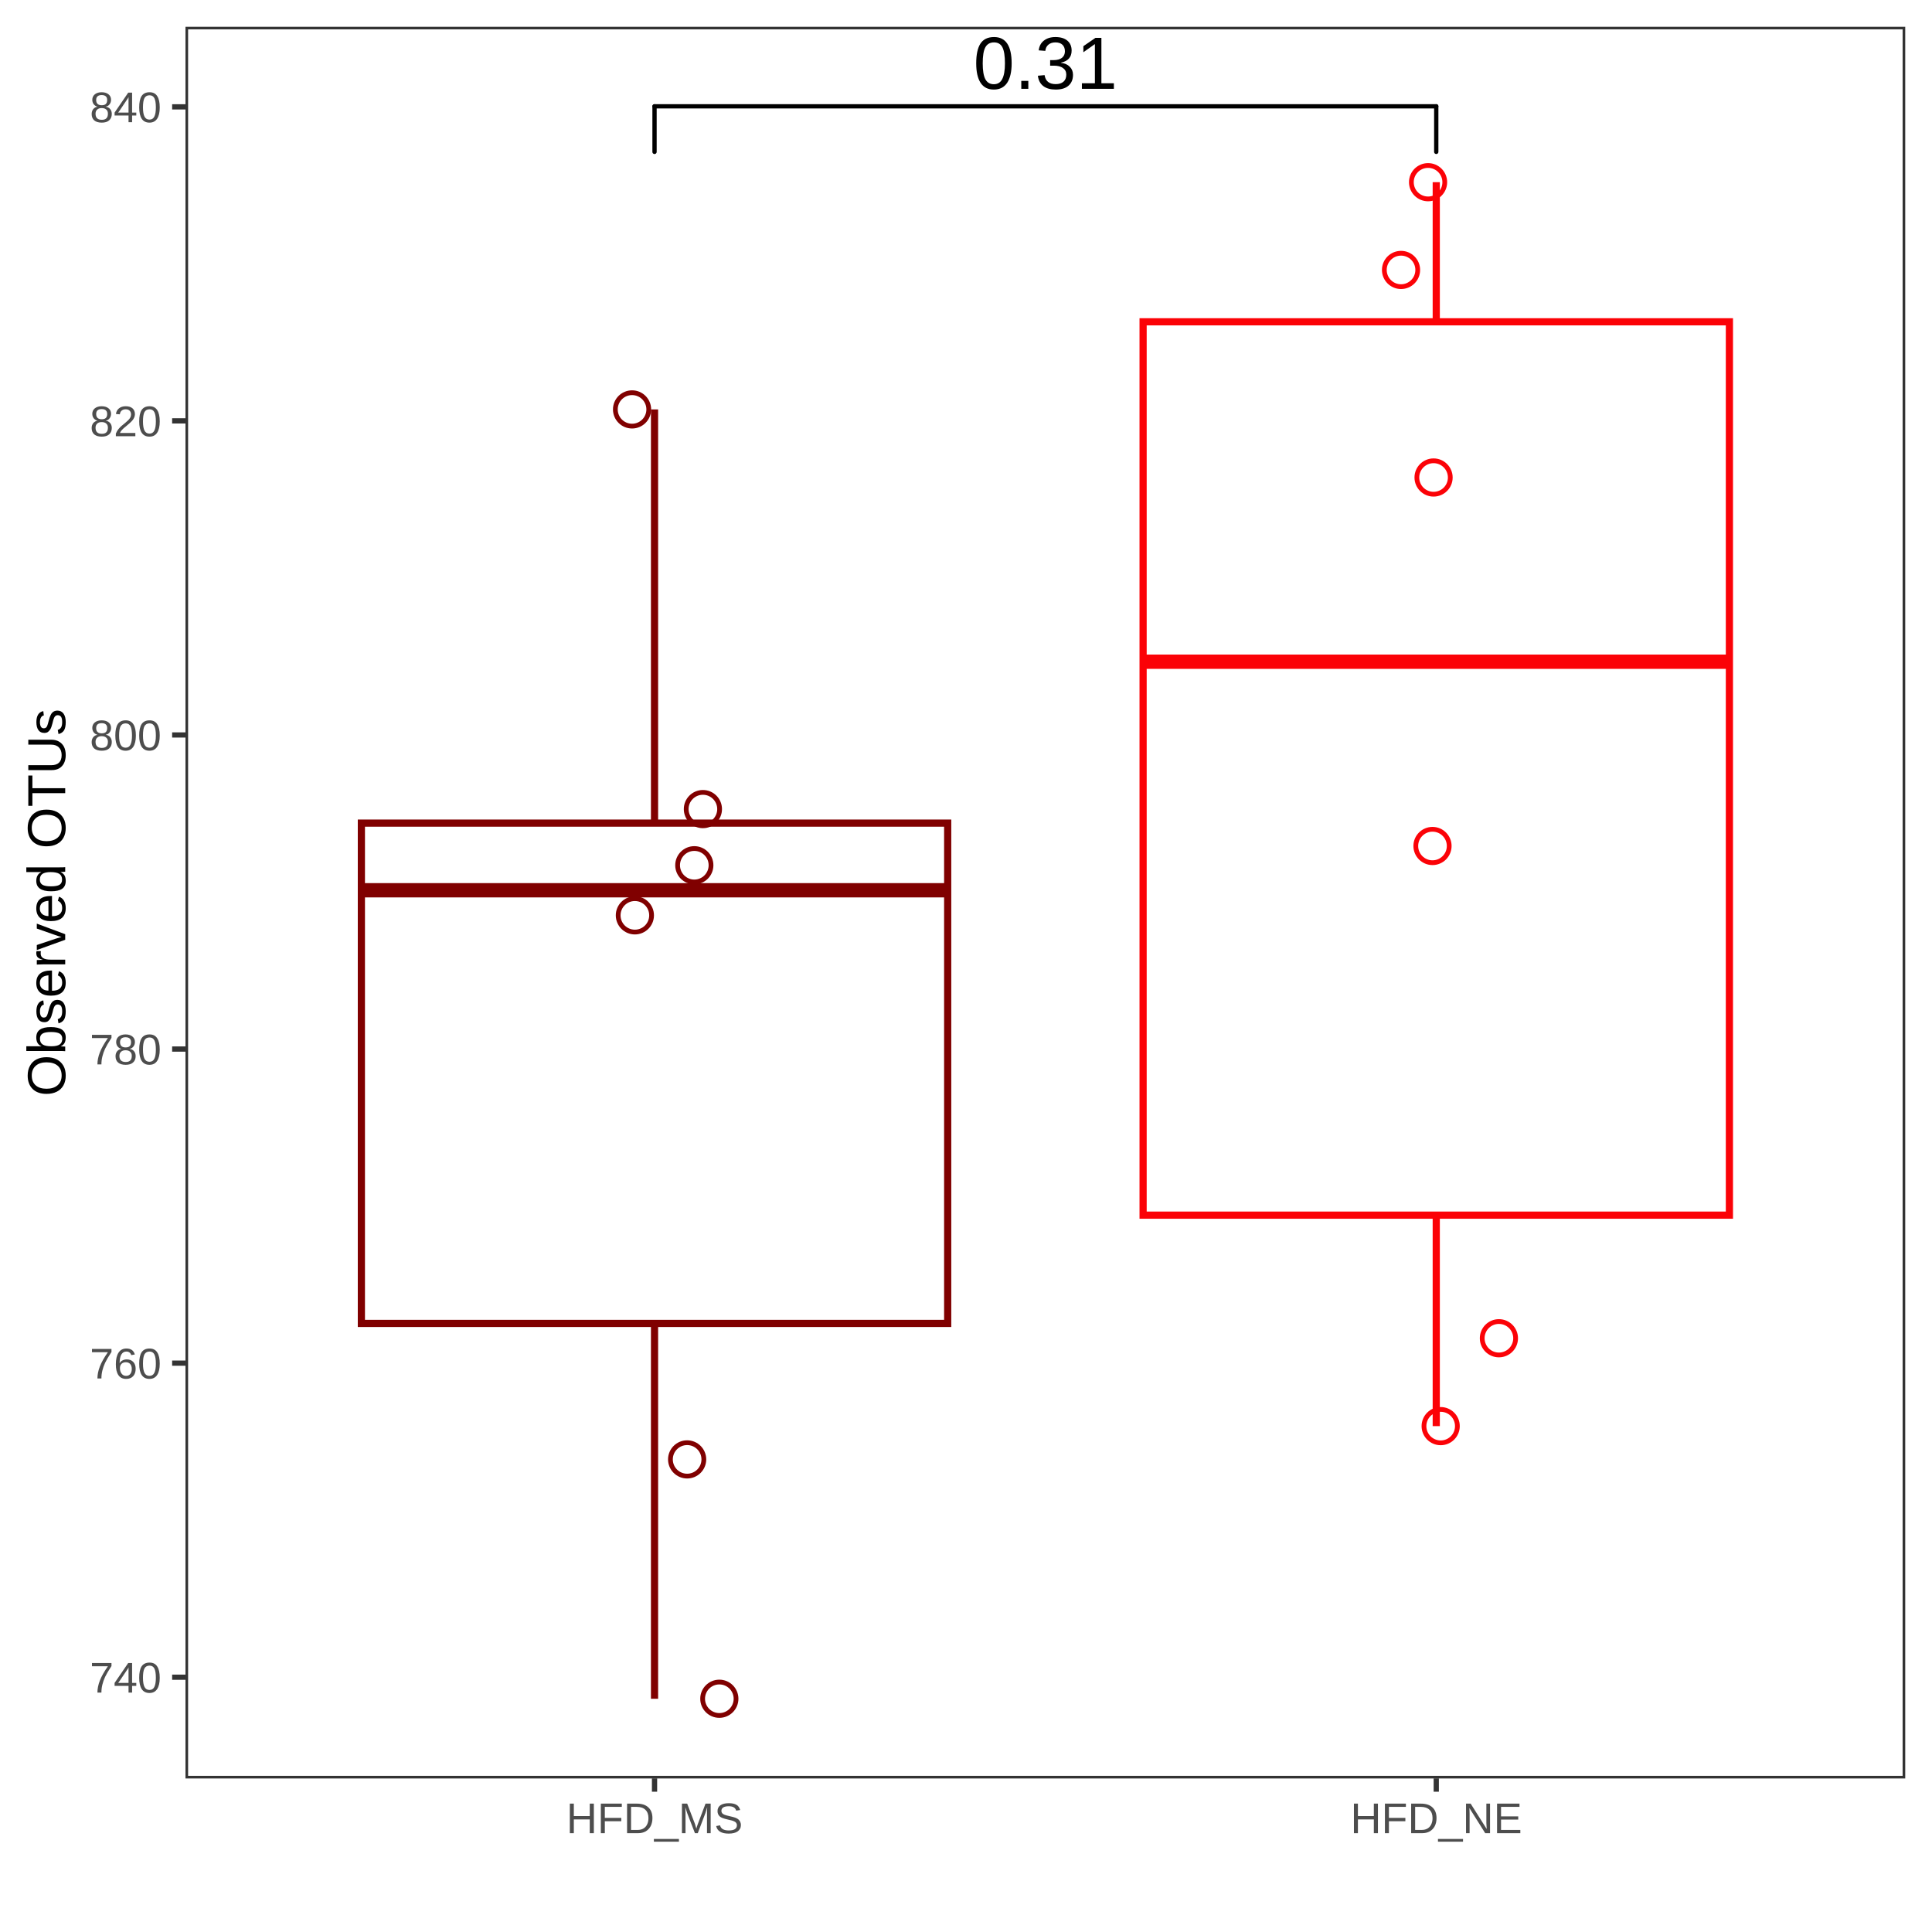
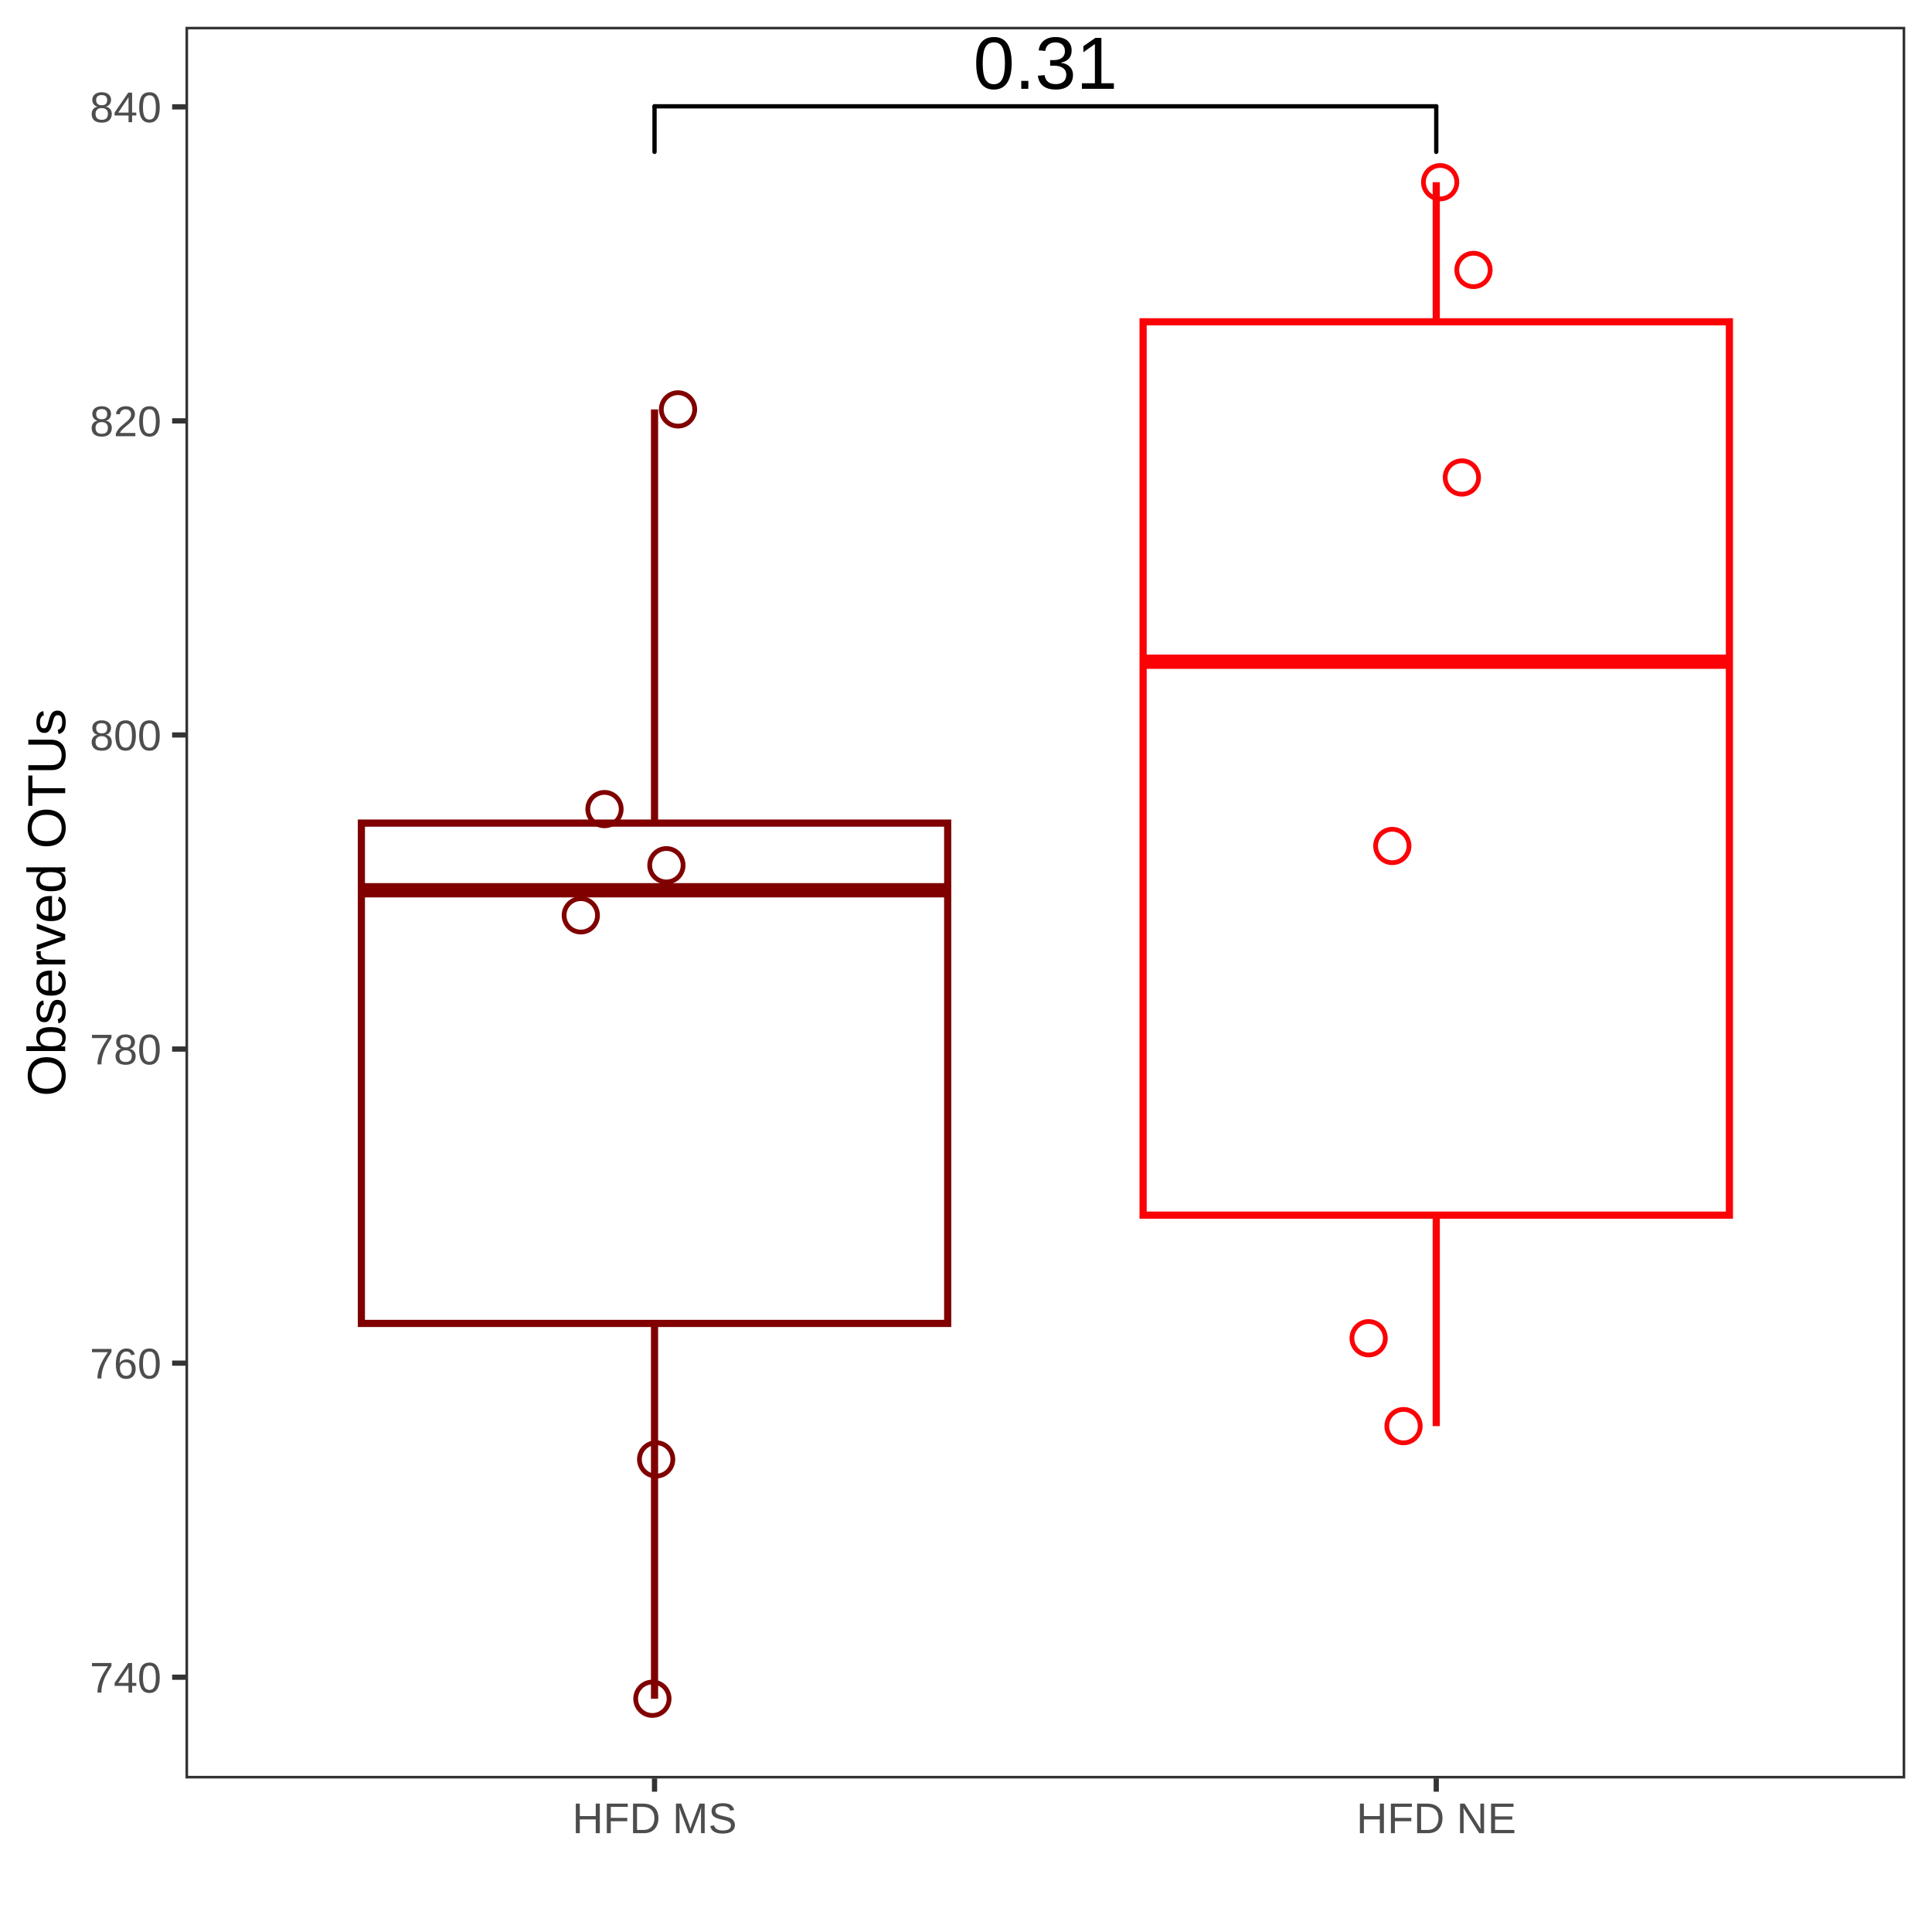
<svg xmlns="http://www.w3.org/2000/svg" class="svglite" width="288.00pt" height="288.00pt" viewBox="0 0 288.00 288.00">
  <defs>
    <style type="text/css">
    .svglite line, .svglite polyline, .svglite polygon, .svglite path, .svglite rect, .svglite circle {
      fill: none;
      stroke: #000000;
      stroke-linecap: round;
      stroke-linejoin: round;
      stroke-miterlimit: 10.00;
    }
    .svglite text {
      white-space: pre;
    }
  </style>
  </defs>
  <rect width="100%" height="100%" style="stroke: none; fill: #FFFFFF;" />
  <defs>
    <clipPath id="cpMC4wMHwyODguMDB8MC4wMHwyODguMDA=">
      <rect x="0.00" y="0.00" width="288.00" height="288.00" />
    </clipPath>
  </defs>
  <g clip-path="url(#cpMC4wMHwyODguMDB8MC4wMHwyODguMDA=)">
    <rect x="0.00" y="0.00" width="288.00" height="288.00" style="stroke-width: 0.78; stroke: #FFFFFF; fill: #FFFFFF;" />
  </g>
  <defs>
    <clipPath id="cpMjcuNjV8Mjg0LjAxfDMuOTl8MjY1LjEw">
      <rect x="27.65" y="3.99" width="256.36" height="261.12" />
    </clipPath>
  </defs>
  <g clip-path="url(#cpMjcuNjV8Mjg0LjAxfDMuOTl8MjY1LjEw)">
    <rect x="27.65" y="3.99" width="256.36" height="261.12" style="stroke-width: 0.78; stroke: none; fill: #FFFFFF;" />
    <line x1="97.57" y1="122.70" x2="97.57" y2="61.03" style="stroke-width: 1.07; stroke: #800000; stroke-linecap: butt;" />
    <line x1="97.57" y1="197.28" x2="97.57" y2="253.23" style="stroke-width: 1.07; stroke: #800000; stroke-linecap: butt;" />
    <polygon points="53.87,122.70 53.87,197.28 141.27,197.28 141.27,122.70 53.87,122.70 " style="stroke-width: 1.07; stroke: #800000; stroke-linecap: butt; stroke-linejoin: miter; fill: #FFFFFF;" />
    <line x1="53.87" y1="132.71" x2="141.27" y2="132.71" style="stroke-width: 2.13; stroke: #800000; stroke-linecap: butt; stroke-linejoin: miter;" />
    <line x1="214.10" y1="47.97" x2="214.10" y2="27.16" style="stroke-width: 1.07; stroke: #FB0207; stroke-linecap: butt;" />
    <line x1="214.10" y1="181.14" x2="214.10" y2="212.59" style="stroke-width: 1.07; stroke: #FB0207; stroke-linecap: butt;" />
    <polygon points="170.40,47.97 170.40,181.14 257.80,181.14 257.80,47.97 170.40,47.97 " style="stroke-width: 1.07; stroke: #FB0207; stroke-linecap: butt; stroke-linejoin: miter; fill: #FFFFFF;" />
    <line x1="170.40" y1="98.64" x2="257.80" y2="98.64" style="stroke-width: 2.13; stroke: #FB0207; stroke-linecap: butt; stroke-linejoin: miter;" />
-     <circle cx="103.50" cy="128.98" r="2.49" style="stroke-width: 0.71; stroke: #800000;" />
-     <circle cx="213.70" cy="71.18" r="2.49" style="stroke-width: 0.71; stroke: #FB0207;" />
-     <circle cx="94.22" cy="61.03" r="2.49" style="stroke-width: 0.71; stroke: #800000;" />
-     <circle cx="107.23" cy="253.23" r="2.49" style="stroke-width: 0.71; stroke: #800000;" />
-     <circle cx="94.64" cy="136.45" r="2.49" style="stroke-width: 0.71; stroke: #800000;" />
-     <circle cx="208.85" cy="40.24" r="2.49" style="stroke-width: 0.71; stroke: #FB0207;" />
-     <circle cx="214.76" cy="212.59" r="2.49" style="stroke-width: 0.71; stroke: #FB0207;" />
-     <circle cx="223.44" cy="199.49" r="2.49" style="stroke-width: 0.71; stroke: #FB0207;" />
-     <circle cx="212.88" cy="27.16" r="2.49" style="stroke-width: 0.71; stroke: #FB0207;" />
-     <circle cx="213.54" cy="126.11" r="2.49" style="stroke-width: 0.71; stroke: #FB0207;" />
-     <circle cx="102.43" cy="217.55" r="2.49" style="stroke-width: 0.71; stroke: #800000;" />
-     <circle cx="104.78" cy="120.61" r="2.49" style="stroke-width: 0.71; stroke: #800000;" />
+     <circle cx="99.34" cy="128.98" r="2.49" style="stroke-width: 0.71; stroke: #800000;" />
+     <circle cx="217.92" cy="71.18" r="2.49" style="stroke-width: 0.71; stroke: #FB0207;" />
+     <circle cx="101.07" cy="61.03" r="2.49" style="stroke-width: 0.71; stroke: #800000;" />
+     <circle cx="97.25" cy="253.23" r="2.49" style="stroke-width: 0.71; stroke: #800000;" />
+     <circle cx="86.58" cy="136.45" r="2.49" style="stroke-width: 0.71; stroke: #800000;" />
+     <circle cx="219.65" cy="40.24" r="2.49" style="stroke-width: 0.71; stroke: #FB0207;" />
+     <circle cx="209.22" cy="212.59" r="2.49" style="stroke-width: 0.71; stroke: #FB0207;" />
+     <circle cx="204.02" cy="199.49" r="2.49" style="stroke-width: 0.71; stroke: #FB0207;" />
+     <circle cx="214.68" cy="27.16" r="2.49" style="stroke-width: 0.71; stroke: #FB0207;" />
+     <circle cx="207.55" cy="126.11" r="2.49" style="stroke-width: 0.71; stroke: #FB0207;" />
+     <circle cx="97.81" cy="217.55" r="2.49" style="stroke-width: 0.71; stroke: #800000;" />
+     <circle cx="90.11" cy="120.61" r="2.49" style="stroke-width: 0.71; stroke: #800000;" />
    <text x="155.83" y="13.24" text-anchor="middle" style="font-size: 11.04px; font-family: &quot;Arial&quot;;" textLength="21.47px" lengthAdjust="spacingAndGlyphs">0.31</text>
    <line x1="97.57" y1="22.64" x2="97.57" y2="15.85" style="stroke-width: 0.64;" />
    <line x1="97.57" y1="15.85" x2="214.10" y2="15.85" style="stroke-width: 0.64;" />
    <line x1="214.10" y1="15.85" x2="214.10" y2="22.64" style="stroke-width: 0.64;" />
    <rect x="27.65" y="3.99" width="256.36" height="261.12" style="stroke-width: 0.78; stroke: #333333;" />
  </g>
  <g clip-path="url(#cpMC4wMHwyODguMDB8MC4wMHwyODguMDA=)">
    <text x="24.06" y="252.31" text-anchor="end" style="font-size: 6.40px;fill: #4D4D4D; font-family: &quot;Arial&quot;;" textLength="10.67px" lengthAdjust="spacingAndGlyphs">740</text>
    <text x="24.06" y="205.49" text-anchor="end" style="font-size: 6.40px;fill: #4D4D4D; font-family: &quot;Arial&quot;;" textLength="10.67px" lengthAdjust="spacingAndGlyphs">760</text>
    <text x="24.06" y="158.67" text-anchor="end" style="font-size: 6.40px;fill: #4D4D4D; font-family: &quot;Arial&quot;;" textLength="10.67px" lengthAdjust="spacingAndGlyphs">780</text>
    <text x="24.06" y="111.85" text-anchor="end" style="font-size: 6.40px;fill: #4D4D4D; font-family: &quot;Arial&quot;;" textLength="10.67px" lengthAdjust="spacingAndGlyphs">800</text>
    <text x="24.06" y="65.03" text-anchor="end" style="font-size: 6.40px;fill: #4D4D4D; font-family: &quot;Arial&quot;;" textLength="10.67px" lengthAdjust="spacingAndGlyphs">820</text>
    <text x="24.06" y="18.22" text-anchor="end" style="font-size: 6.40px;fill: #4D4D4D; font-family: &quot;Arial&quot;;" textLength="10.67px" lengthAdjust="spacingAndGlyphs">840</text>
    <polyline points="25.66,250.02 27.65,250.02 " style="stroke-width: 0.78; stroke: #333333; stroke-linecap: butt;" />
    <polyline points="25.66,203.20 27.65,203.20 " style="stroke-width: 0.78; stroke: #333333; stroke-linecap: butt;" />
    <polyline points="25.66,156.38 27.65,156.38 " style="stroke-width: 0.78; stroke: #333333; stroke-linecap: butt;" />
    <polyline points="25.66,109.56 27.65,109.56 " style="stroke-width: 0.78; stroke: #333333; stroke-linecap: butt;" />
    <polyline points="25.66,62.74 27.65,62.74 " style="stroke-width: 0.78; stroke: #333333; stroke-linecap: butt;" />
    <polyline points="25.66,15.93 27.65,15.93 " style="stroke-width: 0.78; stroke: #333333; stroke-linecap: butt;" />
    <polyline points="97.57,267.09 97.57,265.10 " style="stroke-width: 0.78; stroke: #333333; stroke-linecap: butt;" />
    <polyline points="214.10,267.09 214.10,265.10 " style="stroke-width: 0.78; stroke: #333333; stroke-linecap: butt;" />
-     <text x="97.57" y="273.27" text-anchor="middle" style="font-size: 6.40px;fill: #4D4D4D; font-family: &quot;Arial&quot;;" textLength="26.28px" lengthAdjust="spacingAndGlyphs">HFD_MS</text>
-     <text x="214.10" y="273.27" text-anchor="middle" style="font-size: 6.40px;fill: #4D4D4D; font-family: &quot;Arial&quot;;" textLength="25.57px" lengthAdjust="spacingAndGlyphs">HFD_NE</text>
+     <text x="97.57" y="273.27" text-anchor="middle" style="font-size: 6.40px;fill: #4D4D4D; font-family: &quot;Arial&quot;;" textLength="24.50px" lengthAdjust="spacingAndGlyphs">HFD MS</text>
+     <text x="214.10" y="273.27" text-anchor="middle" style="font-size: 6.40px;fill: #4D4D4D; font-family: &quot;Arial&quot;;" textLength="23.79px" lengthAdjust="spacingAndGlyphs">HFD NE</text>
    <text transform="translate(9.72,134.54) rotate(-90)" text-anchor="middle" style="font-size: 8.00px; font-family: &quot;Arial&quot;;" textLength="57.80px" lengthAdjust="spacingAndGlyphs">Observed OTUs</text>
  </g>
</svg>
